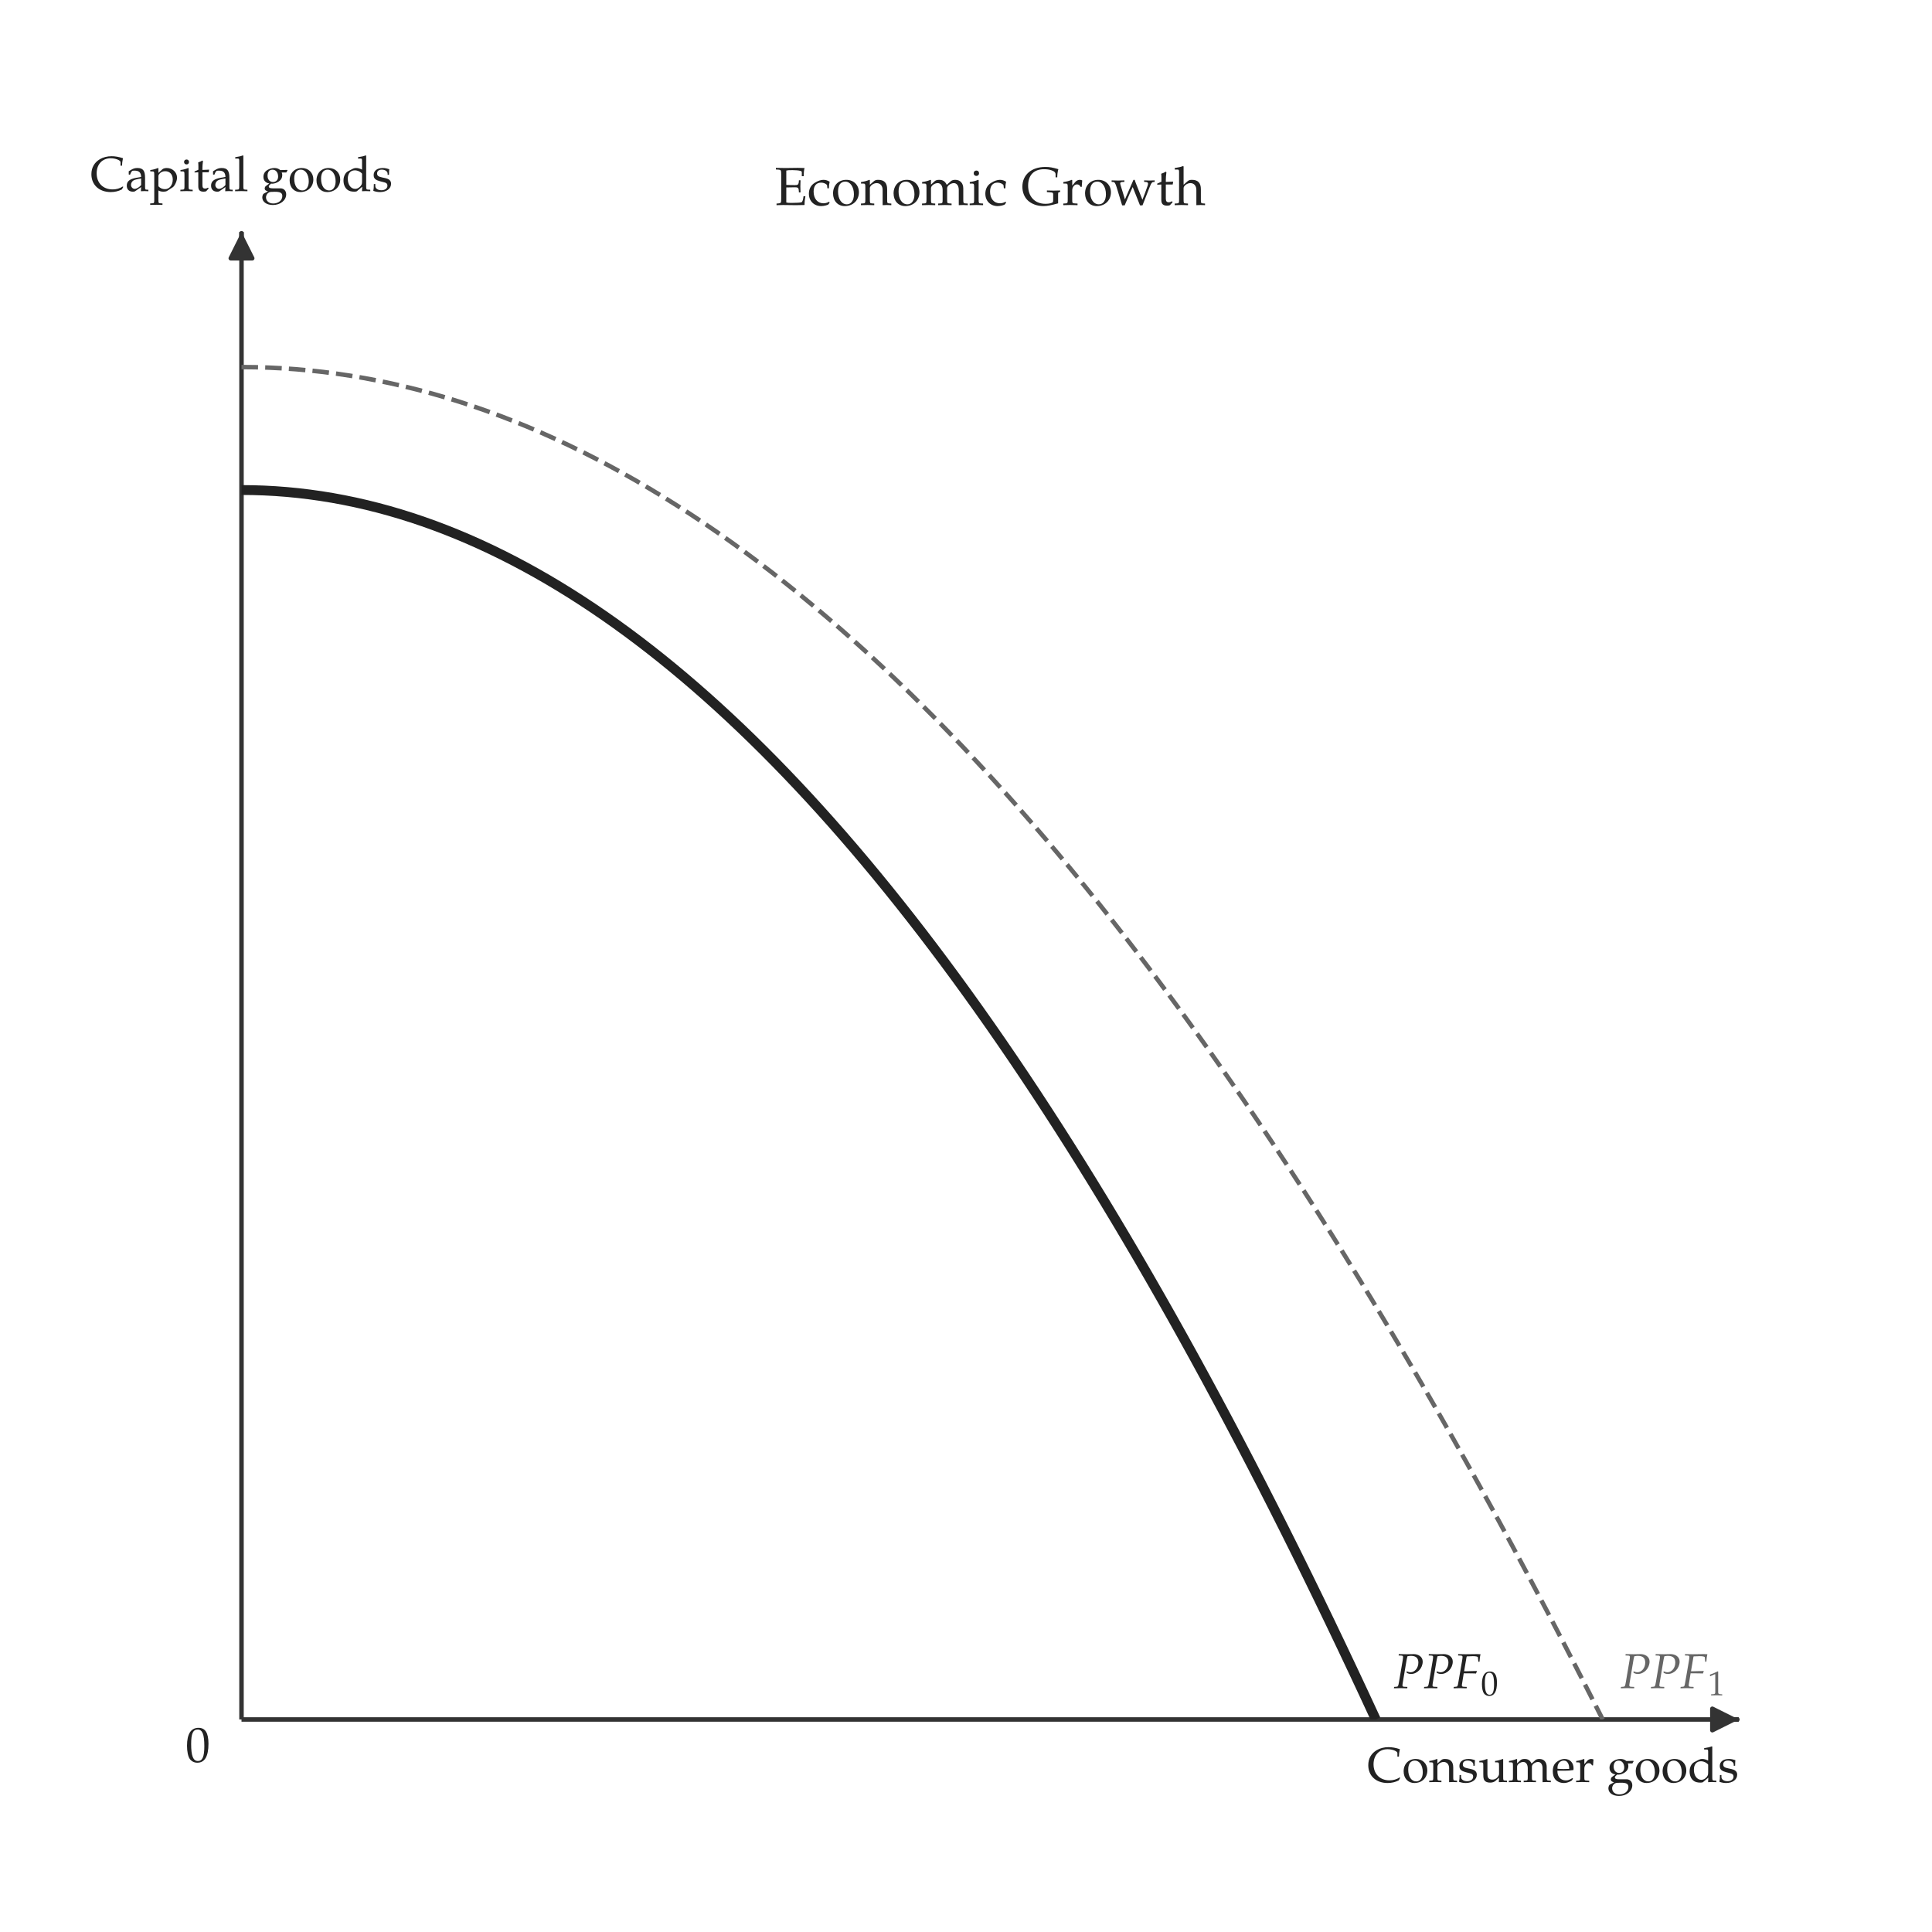
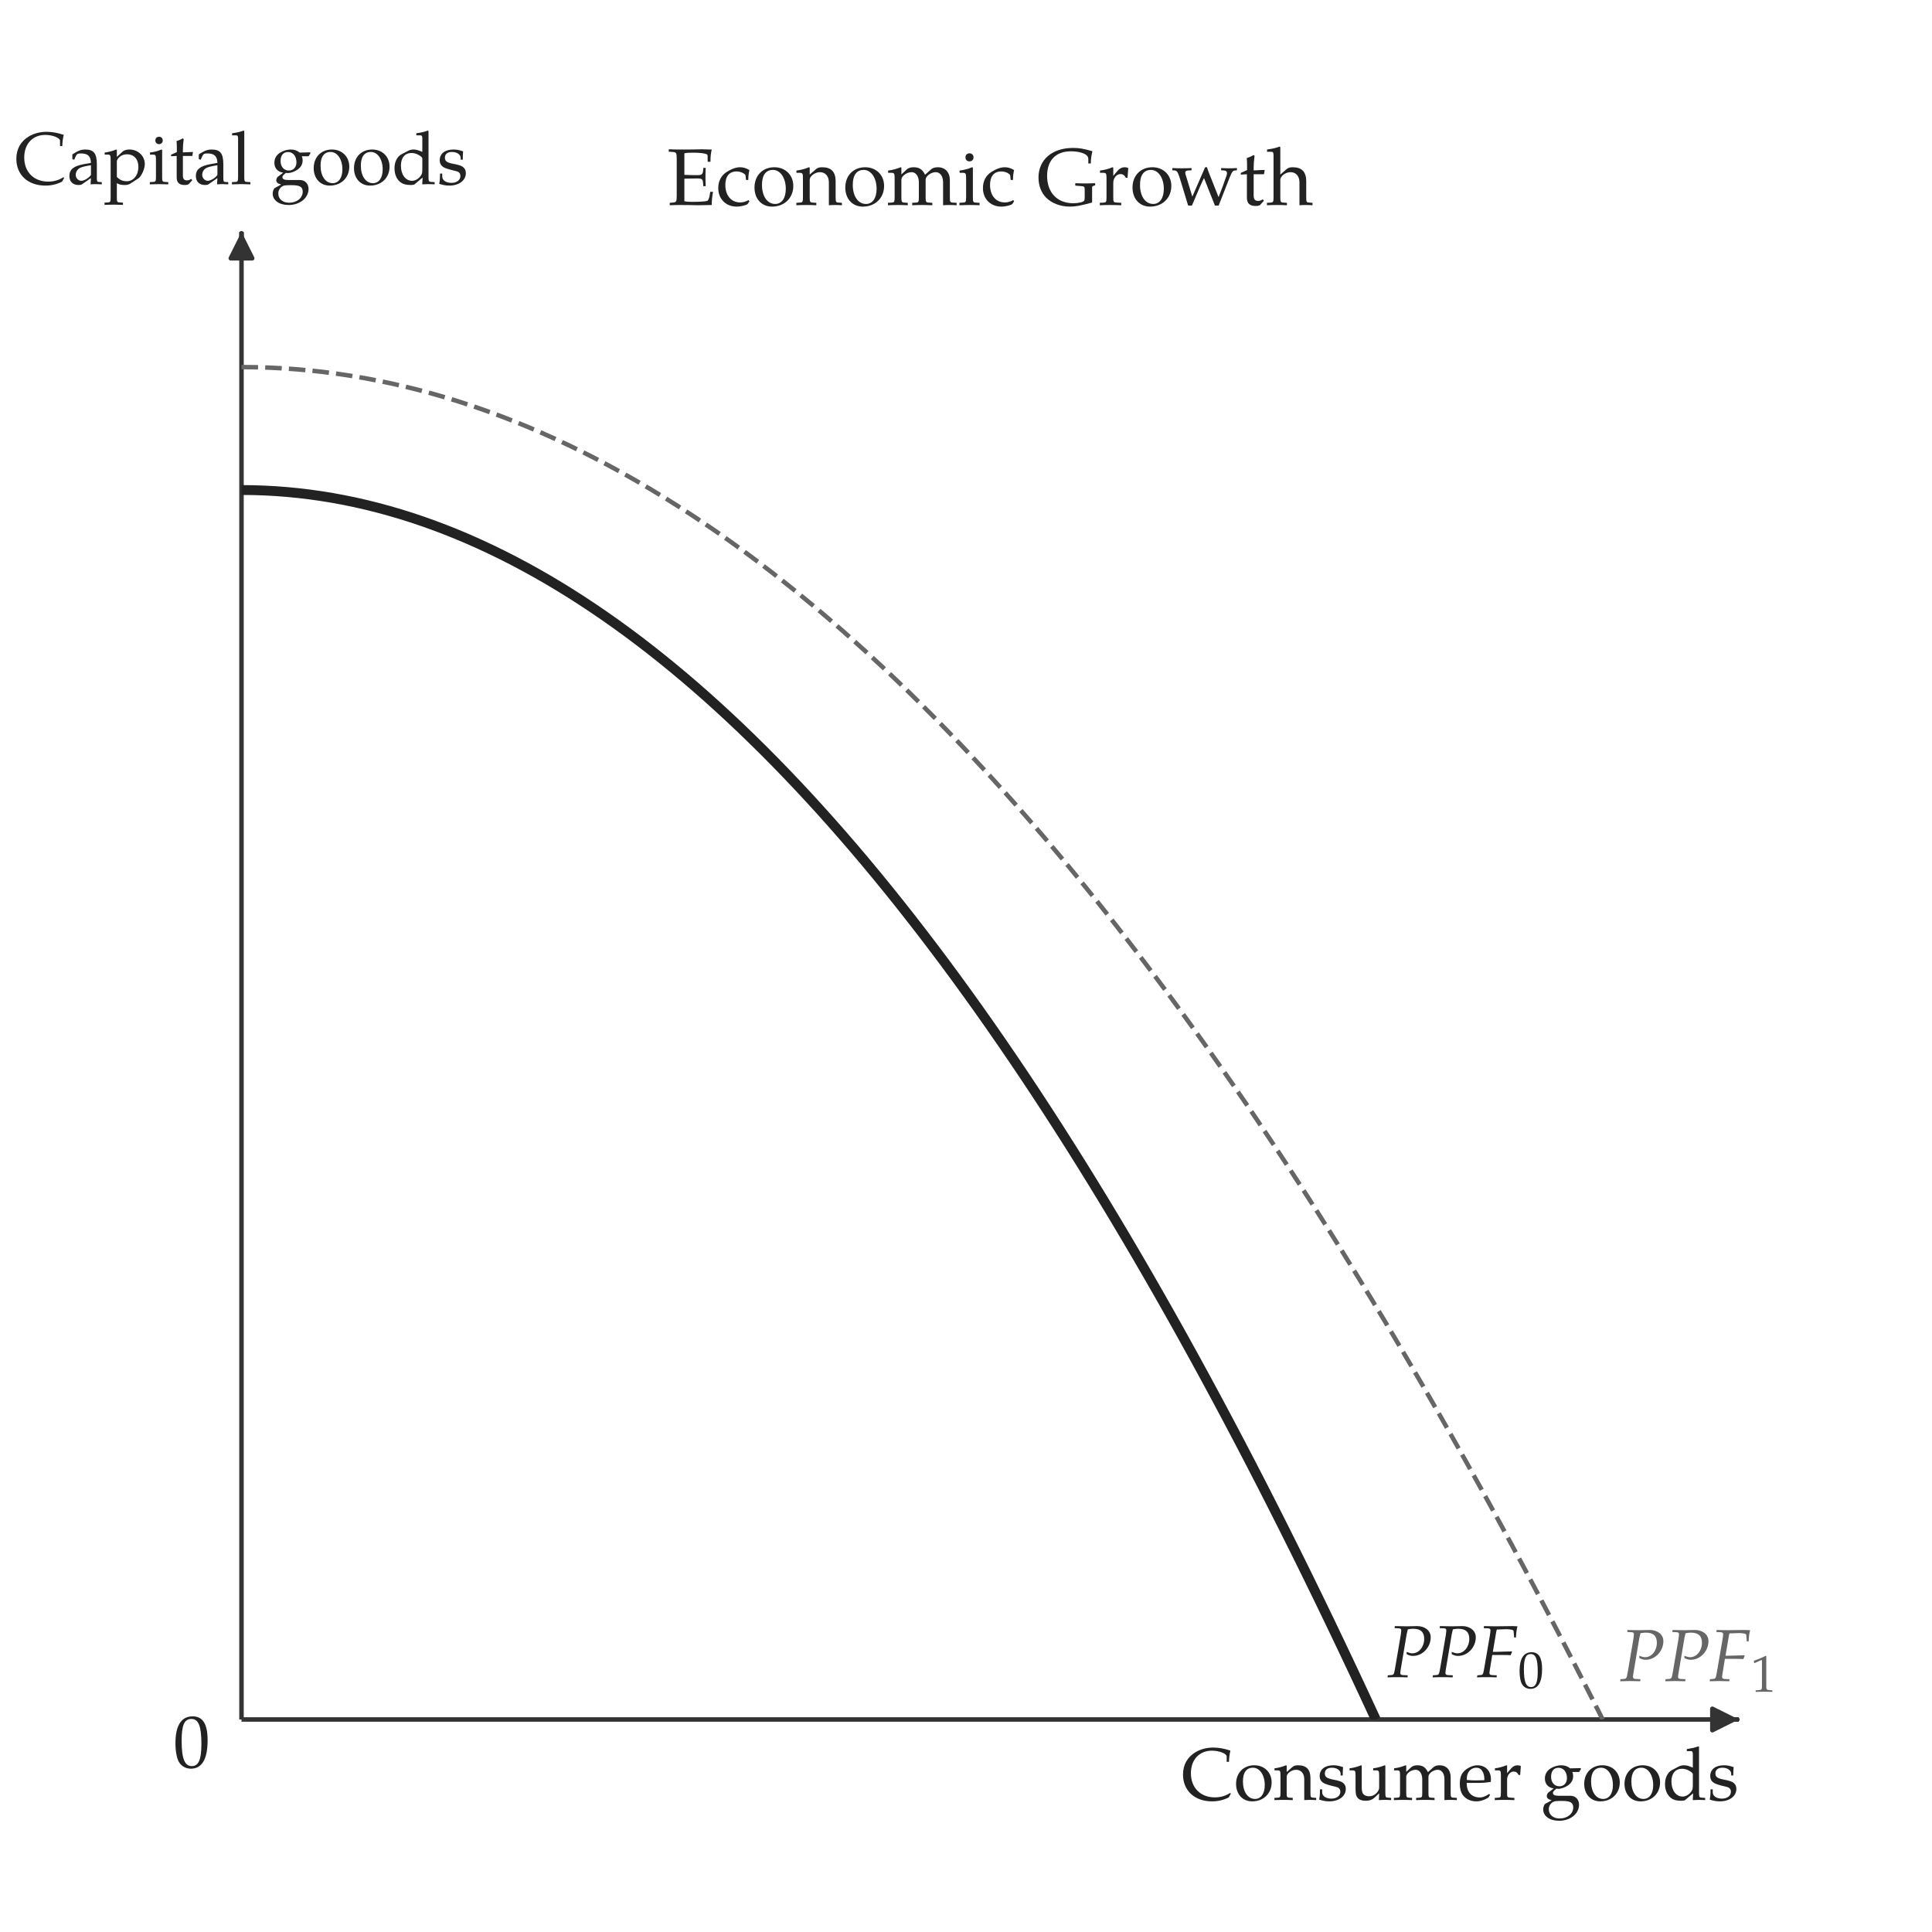
<svg xmlns="http://www.w3.org/2000/svg" xmlns:xlink="http://www.w3.org/1999/xlink" width="432pt" height="432pt" viewBox="0 0 432 432" version="1.1">
  <defs>
    <style type="text/css">*{stroke-linejoin: round; stroke-linecap: butt}</style>
  </defs>
  <g id="figure_1">
    <g id="patch_1">
      <path d="M 0 432  L 432 432  L 432 0  L 0 0  z " style="fill: #ffffff" />
    </g>
    <g id="axes_1">
      <g id="axes.x">
        <path d="M 54 384.48  L 388.8 384.48  " style="fill: none; stroke: #333333; stroke-linejoin: miter" />
      </g>
      <g id="patch_2">
        <path d="M 388.465 384.48  Q 388.633 384.48 387.682 384.48  " style="fill: none; stroke: #333333; stroke-linecap: round" />
        <path d="M 382.882 382.08  L 387.682 384.48  L 382.882 386.88  z " style="fill: #333333; stroke: #333333; stroke-linecap: round" />
      </g>
      <g id="axes.y">
        <path d="M 54 384.48  L 54 51.84  " style="fill: none; stroke: #333333; stroke-linejoin: miter" />
      </g>
      <g id="patch_3">
        <path d="M 54 52.173  Q 54 52.006 54 52.958  " style="fill: none; stroke: #333333; stroke-linecap: round" />
        <path d="M 51.6 57.758  L 54 52.958  L 56.4 57.758  z " style="fill: #333333; stroke: #333333; stroke-linecap: round" />
      </g>
      <g id="axes.y.label">
-         <g style="fill: #222222" transform="translate(20.19305 42.72734) scale(0.11 -0.11)">
+         <g style="fill: #222222" transform="translate(3.28957 41.17102) scale(0.165 -0.165)">
          <defs>
            <path id="TeXGyrePagella-Regular-24" d="M 141 2189  C 141 806 1152 -128 2656 -128  C 3187 -128 3667 -13 4109 218  L 4288 538  L 4230 602  C 3834 346 3392 218 2906 218  C 1658 218 826 1050 826 2310  C 826 3488 1555 4269 2656 4269  C 3283 4269 3930 4013 3930 3763  L 3930 3302  L 4128 3302  C 4134 3622 4160 3853 4250 4275  C 3706 4454 3238 4538 2771 4538  C 2214 4538 1683 4403 1254 4154  C 525 3725 141 3053 141 2189  z " transform="scale(0.015625)" />
            <path id="TeXGyrePagella-Regular-42" d="M 205 710  C 205 211 506 -77 1011 -77  C 1126 -77 1235 -58 1280 -26  L 2074 525  L 2042 -19  C 2208 -6 2374 0 2541 0  C 2701 0 2854 -6 3014 -19  L 3014 173  L 2765 186  C 2611 192 2586 243 2586 557  L 2586 1728  C 2586 2662 2317 3002 1574 3002  C 1299 3002 1043 2931 800 2784  L 461 2579  L 461 2163  L 627 2118  L 710 2317  C 838 2618 909 2662 1203 2662  C 1805 2662 2054 2426 2074 1843  L 1440 1728  C 570 1568 205 1267 205 710  z M 755 800  C 755 1037 883 1261 1075 1382  C 1235 1478 1587 1568 2074 1638  L 2074 794  C 1888 531 1485 288 1235 288  C 979 288 755 525 755 800  z " transform="scale(0.015625)" />
            <path id="TeXGyrePagella-Regular-51" d="M 51 -1606  L 51 -1798  C 320 -1786 582 -1779 851 -1779  C 1120 -1779 1382 -1786 1651 -1798  L 1651 -1606  L 1357 -1587  C 1139 -1574 1120 -1530 1120 -1126  L 1120 83  C 1312 -32 1517 -77 1805 -77  C 1990 -77 2157 -38 2259 26  L 2989 499  C 3245 666 3546 1325 3546 1734  C 3546 2445 2957 3002 2214 3002  C 1978 3002 1747 2938 1645 2842  L 1120 2362  L 1120 2976  L 1062 3002  C 736 2867 403 2778 64 2739  L 64 2560  L 301 2560  C 557 2560 582 2515 582 2093  L 582 -1126  C 582 -1530 563 -1574 346 -1587  L 51 -1606  z M 1120 627  L 1120 1958  C 1120 2048 1152 2118 1235 2227  C 1421 2464 1683 2586 2003 2586  C 2605 2586 2989 2163 2989 1498  C 2989 781 2560 250 1984 250  C 1632 250 1370 365 1120 627  z " transform="scale(0.015625)" />
            <path id="TeXGyrePagella-Regular-4a" d="M 134 -19  C 403 -6 666 0 934 0  C 1203 0 1466 -6 1734 -19  L 1734 173  L 1440 192  C 1222 205 1203 250 1203 653  L 1203 2976  L 1146 3002  C 819 2867 486 2778 147 2739  L 147 2560  L 384 2560  C 640 2560 666 2515 666 2093  L 666 653  C 666 250 646 205 429 192  L 134 173  L 134 -19  z M 614 3789  C 614 3597 742 3469 934 3469  C 1126 3469 1254 3597 1254 3789  C 1254 3974 1126 4109 941 4109  C 742 4109 614 3981 614 3789  z " transform="scale(0.015625)" />
            <path id="TeXGyrePagella-Regular-55" d="M 141 2419  L 627 2445  L 627 602  C 627 128 838 -77 1331 -77  C 1478 -77 1632 -45 1670 0  L 1978 339  L 1894 448  C 1734 358 1638 326 1517 326  C 1267 326 1165 454 1165 768  L 1165 2445  L 1984 2445  L 2042 2790  L 1165 2752  L 1165 2995  C 1165 3264 1184 3494 1235 3904  L 1158 3974  C 1005 3878 813 3795 614 3731  C 634 3539 640 3418 640 3226  L 640 2778  L 141 2554  L 141 2419  z " transform="scale(0.015625)" />
            <path id="TeXGyrePagella-Regular-4d" d="M 134 -19  C 403 -6 666 0 934 0  C 1203 0 1466 -6 1734 -19  L 1734 173  L 1440 192  C 1222 205 1203 250 1203 653  L 1203 4595  L 1146 4646  C 864 4538 653 4486 147 4410  L 147 4230  L 506 4230  C 621 4230 666 4160 666 3968  L 666 653  C 666 250 646 205 429 192  L 134 173  L 134 -19  z " transform="scale(0.015625)" />
            <path id="TeXGyrePagella-Regular-1" transform="scale(0.015625)" />
            <path id="TeXGyrePagella-Regular-48" d="M 205 -826  C 205 -1408 774 -1811 1587 -1811  C 2554 -1811 3315 -1203 3315 -422  C 3315 38 3008 358 2560 358  L 1536 358  C 1203 358 1050 435 1050 608  C 1050 691 1101 762 1267 902  C 1306 934 1318 947 1344 973  C 1408 966 1446 960 1498 960  C 1773 960 2112 1082 2374 1267  C 2662 1478 2803 1734 2803 2074  C 2803 2202 2784 2285 2733 2419  L 3322 2419  L 3482 2682  L 3456 2758  L 2547 2733  C 2310 2925 2080 3002 1766 3002  C 1485 3002 1158 2912 896 2758  C 538 2554 352 2240 352 1850  C 352 1376 646 1050 1120 998  L 614 608  C 550 512 518 429 518 333  C 518 154 634 51 941 -38  L 384 -339  C 294 -390 205 -627 205 -826  z M 691 -813  C 691 -525 858 -269 1114 -154  C 1216 -109 1395 -90 1837 -90  C 2560 -90 2810 -237 2810 -653  C 2810 -1203 2304 -1613 1632 -1613  C 1075 -1613 691 -1286 691 -813  z M 890 2003  C 890 2496 1126 2784 1536 2784  C 1971 2784 2266 2426 2266 1882  C 2266 1466 1997 1178 1606 1178  C 1178 1178 890 1510 890 2003  z " transform="scale(0.015625)" />
            <path id="TeXGyrePagella-Regular-50" d="M 205 1389  C 205 486 774 -128 1600 -128  C 2586 -128 3290 557 3290 1517  C 3290 2381 2662 3002 1786 3002  C 851 3002 205 2342 205 1389  z M 800 1606  C 800 2374 1107 2790 1670 2790  C 2259 2790 2694 2150 2694 1280  C 2694 544 2368 83 1850 83  C 1222 83 800 698 800 1606  z " transform="scale(0.015625)" />
            <path id="TeXGyrePagella-Regular-45" d="M 224 1382  C 224 870 397 448 710 192  C 928 6 1229 -77 1645 -77  C 1773 -77 1920 -51 1952 -26  L 2662 570  L 2630 -19  C 2797 -6 2957 0 3123 0  C 3315 0 3514 -6 3706 -19  L 3706 173  L 3411 192  C 3194 205 3174 250 3174 653  L 3174 4595  L 3117 4646  C 2835 4538 2624 4486 2118 4410  L 2118 4230  L 2477 4230  C 2592 4230 2637 4160 2637 3968  L 2637 2797  C 2278 2950 2099 3002 1875 3002  C 1702 3002 1549 2963 1389 2880  L 826 2586  C 461 2394 224 1926 224 1382  z M 781 1594  C 781 2291 1126 2701 1702 2701  C 1946 2701 2202 2618 2426 2464  C 2560 2374 2637 2291 2637 2240  L 2637 1414  C 2637 998 2624 934 2541 787  C 2362 486 2048 288 1747 288  C 1184 288 781 832 781 1594  z " transform="scale(0.015625)" />
            <path id="TeXGyrePagella-Regular-54" d="M 192 26  C 525 -83 774 -128 1069 -128  C 1907 -128 2502 320 2502 947  C 2502 1146 2451 1293 2323 1421  C 2157 1587 1946 1658 1382 1766  C 858 1869 685 1997 685 2291  C 685 2611 909 2790 1299 2790  C 1728 2790 2054 2566 2054 2266  L 2054 2118  L 2234 2118  C 2240 2490 2246 2643 2266 2842  C 1926 2957 1696 3002 1434 3002  C 691 3002 237 2650 237 2074  C 237 1766 378 1549 672 1414  C 845 1338 1184 1235 1619 1139  C 1907 1075 2029 941 2029 698  C 2029 352 1709 109 1254 109  C 787 109 454 333 454 653  L 454 915  L 262 915  C 262 474 243 282 192 26  z " transform="scale(0.015625)" />
          </defs>
          <use xlink:href="#TeXGyrePagella-Regular-24" />
          <use xlink:href="#TeXGyrePagella-Regular-42" transform="translate(70.90625 0)" />
          <use xlink:href="#TeXGyrePagella-Regular-51" transform="translate(120.9062 0)" />
          <use xlink:href="#TeXGyrePagella-Regular-4a" transform="translate(181 0)" />
          <use xlink:href="#TeXGyrePagella-Regular-55" transform="translate(209.7031 0)" />
          <use xlink:href="#TeXGyrePagella-Regular-42" transform="translate(242.2969 0)" />
          <use xlink:href="#TeXGyrePagella-Regular-4d" transform="translate(292.2969 0)" />
          <use xlink:href="#TeXGyrePagella-Regular-1" transform="translate(321.3906 0)" />
          <use xlink:href="#TeXGyrePagella-Regular-48" transform="translate(346.3906 0)" />
          <use xlink:href="#TeXGyrePagella-Regular-50" transform="translate(401.9844 0)" />
          <use xlink:href="#TeXGyrePagella-Regular-50" transform="translate(456.5781 0)" />
          <use xlink:href="#TeXGyrePagella-Regular-45" transform="translate(511.1719 0)" />
          <use xlink:href="#TeXGyrePagella-Regular-54" transform="translate(572.2656 0)" />
        </g>
      </g>
      <g id="axes.x.label">
-         <g style="fill: #222222" transform="translate(305.707 398.466) scale(0.11 -0.11)">
+         <g style="fill: #222222" transform="translate(264.1605 402.459) scale(0.165 -0.165)">
          <defs>
            <path id="TeXGyrePagella-Regular-4f" d="M 38 -19  C 301 -6 570 0 832 0  C 1094 0 1363 -6 1626 -19  L 1626 173  L 1338 192  C 1120 205 1101 250 1101 653  L 1101 2010  C 1101 2298 1523 2611 1914 2611  C 2342 2611 2624 2291 2624 1798  L 2624 -19  C 2790 -6 2963 0 3130 0  C 3309 0 3482 -6 3661 -19  L 3661 173  L 3398 192  C 3181 205 3162 243 3162 653  L 3162 1888  C 3162 2637 2810 3002 2093 3002  C 1856 3002 1722 2957 1587 2842  L 1101 2419  L 1101 2976  L 1043 3002  C 717 2867 384 2778 45 2739  L 45 2560  L 282 2560  C 538 2560 563 2515 563 2093  L 563 653  C 563 250 544 205 326 192  L 38 173  L 38 -19  z " transform="scale(0.015625)" />
            <path id="TeXGyrePagella-Regular-56" d="M 115 2560  L 352 2560  C 608 2560 634 2515 634 2093  L 634 1018  C 634 570 672 371 787 211  C 928 19 1171 -77 1536 -77  C 1824 -77 2080 13 2253 173  L 2682 570  C 2682 384 2675 282 2656 -19  C 2835 -6 3008 0 3187 0  C 3366 0 3539 -6 3718 -19  L 3718 173  L 3456 192  C 3238 205 3219 243 3219 653  L 3219 2976  L 3162 3002  C 2835 2867 2502 2778 2163 2739  L 2163 2560  L 2400 2560  C 2656 2560 2682 2515 2682 2093  L 2682 1050  C 2682 909 2592 730 2445 582  C 2266 403 2061 314 1811 314  C 1587 314 1408 384 1306 506  C 1216 608 1171 806 1171 1088  L 1171 2976  L 1114 3002  C 787 2867 454 2778 115 2739  L 115 2560  z " transform="scale(0.015625)" />
            <path id="TeXGyrePagella-Regular-4e" d="M 102 -19  C 371 -6 646 0 915 0  C 1171 0 1421 -6 1677 -19  L 1677 173  L 1408 192  C 1190 205 1171 250 1171 653  L 1171 2010  C 1171 2298 1594 2611 1978 2611  C 2323 2611 2560 2285 2560 1798  L 2560 653  C 2560 250 2541 205 2323 192  L 2029 173  L 2029 -19  C 2298 -6 2560 0 2829 0  C 3098 0 3360 -6 3629 -19  L 3629 173  L 3334 192  C 3117 205 3098 250 3098 653  L 3098 2010  C 3098 2298 3520 2611 3904 2611  C 4250 2611 4486 2285 4486 1798  L 4486 -19  C 4653 -6 4826 0 4992 0  C 5184 0 5370 -6 5562 -19  L 5562 173  L 5261 192  C 5043 205 5024 250 5024 653  L 5024 1971  C 5024 2605 4653 3002 4064 3002  C 3840 3002 3654 2944 3539 2842  L 3053 2406  C 2848 2829 2586 3002 2144 3002  C 1907 3002 1728 2944 1613 2842  L 1171 2432  L 1171 2976  L 1114 3002  C 787 2867 454 2778 115 2739  L 115 2560  L 352 2560  C 608 2560 634 2515 634 2093  L 634 653  C 634 250 614 205 397 192  L 102 173  L 102 -19  z " transform="scale(0.015625)" />
            <path id="TeXGyrePagella-Regular-46" d="M 166 1402  C 166 998 256 653 435 410  C 685 70 1120 -128 1600 -128  C 1837 -128 2074 -77 2336 38  C 2509 109 2643 192 2669 230  L 2797 448  L 2714 512  C 2304 269 2157 211 1882 211  C 1466 211 1120 397 941 710  C 819 922 774 1101 762 1472  L 1696 1472  C 2138 1472 2413 1491 2854 1562  C 2861 1651 2867 1709 2867 1786  C 2867 2522 2394 3002 1677 3002  C 1440 3002 1165 2918 902 2765  C 378 2464 166 2067 166 1402  z M 774 1728  C 774 2029 800 2170 883 2336  C 1018 2618 1293 2790 1600 2790  C 1811 2790 1978 2707 2093 2534  C 2234 2323 2298 2138 2298 1709  L 1581 1690  C 1286 1690 1120 1696 774 1728  z " transform="scale(0.015625)" />
            <path id="TeXGyrePagella-Regular-53" d="M 134 -19  C 397 -6 659 0 922 0  C 1229 0 1530 -6 1837 -19  L 1837 173  L 1504 192  C 1216 211 1203 230 1203 653  L 1203 1754  C 1203 2138 1459 2458 1773 2458  C 1965 2458 2099 2368 2202 2163  L 2336 2163  L 2394 2931  C 2323 2976 2208 3002 2093 3002  C 1901 3002 1696 2899 1562 2739  L 1203 2317  L 1203 2976  L 1146 3002  C 819 2867 486 2778 147 2739  L 147 2560  L 384 2560  C 640 2560 666 2515 666 2093  L 666 653  C 666 250 646 205 429 192  L 134 173  L 134 -19  z " transform="scale(0.015625)" />
          </defs>
          <use xlink:href="#TeXGyrePagella-Regular-24" />
          <use xlink:href="#TeXGyrePagella-Regular-50" transform="translate(70.90625 0)" />
          <use xlink:href="#TeXGyrePagella-Regular-4f" transform="translate(125.5 0)" />
          <use xlink:href="#TeXGyrePagella-Regular-54" transform="translate(183.7031 0)" />
          <use xlink:href="#TeXGyrePagella-Regular-56" transform="translate(226.1094 0)" />
          <use xlink:href="#TeXGyrePagella-Regular-4e" transform="translate(286.4062 0)" />
          <use xlink:href="#TeXGyrePagella-Regular-46" transform="translate(374.7031 0)" />
          <use xlink:href="#TeXGyrePagella-Regular-53" transform="translate(422.6094 0)" />
          <use xlink:href="#TeXGyrePagella-Regular-1" transform="translate(462.1094 0)" />
          <use xlink:href="#TeXGyrePagella-Regular-48" transform="translate(487.1094 0)" />
          <use xlink:href="#TeXGyrePagella-Regular-50" transform="translate(542.7031 0)" />
          <use xlink:href="#TeXGyrePagella-Regular-50" transform="translate(597.2969 0)" />
          <use xlink:href="#TeXGyrePagella-Regular-45" transform="translate(651.8906 0)" />
          <use xlink:href="#TeXGyrePagella-Regular-54" transform="translate(712.9844 0)" />
        </g>
      </g>
      <g id="axes.origin.label">
-         <g style="fill: #222222" transform="translate(41.5 393.9275) scale(0.11 -0.11)">
+         <g style="fill: #222222" transform="translate(38.75 395.1513) scale(0.165 -0.165)">
          <defs>
            <path id="TeXGyrePagella-Regular-11" d="M 186 2074  C 186 1325 320 678 544 365  C 768 51 1126 -128 1523 -128  C 2490 -128 2976 704 2976 2342  C 2976 3744 2560 4410 1683 4410  C 691 4410 186 3622 186 2074  z M 723 2304  C 723 3654 960 4186 1568 4186  C 2189 4186 2438 3558 2438 2022  C 2438 659 2195 96 1606 96  C 986 96 723 742 723 2304  z " transform="scale(0.015625)" />
          </defs>
          <use xlink:href="#TeXGyrePagella-Regular-11" />
        </g>
      </g>
      <g id="ppf.growth.baseline">
-         <path d="M 54 109.571  L 56.536 109.598  L 59.073 109.681  L 61.609 109.818  L 64.145 110.011  L 66.682 110.258  L 69.218 110.561  L 71.755 110.918  L 74.291 111.33  L 76.827 111.798  L 79.364 112.32  L 81.9 112.897  L 84.436 113.53  L 86.973 114.217  L 89.509 114.959  L 92.045 115.756  L 94.582 116.609  L 97.118 117.516  L 99.655 118.478  L 102.191 119.495  L 104.727 120.567  L 107.264 121.694  L 109.8 122.877  L 112.336 124.114  L 114.873 125.406  L 117.409 126.753  L 119.945 128.155  L 122.482 129.612  L 125.018 131.124  L 127.555 132.691  L 130.091 134.313  L 132.627 135.99  L 135.164 137.722  L 137.7 139.509  L 140.236 141.35  L 142.773 143.247  L 145.309 145.199  L 147.845 147.206  L 150.382 149.268  L 152.918 151.385  L 155.455 153.556  L 157.991 155.783  L 160.527 158.065  L 163.064 160.402  L 165.6 162.793  L 168.136 165.24  L 170.673 167.742  L 173.209 170.298  L 175.745 172.91  L 178.282 175.577  L 180.818 178.298  L 183.355 181.075  L 185.891 183.906  L 188.427 186.793  L 190.964 189.734  L 193.5 192.731  L 196.036 195.782  L 198.573 198.889  L 201.109 202.05  L 203.645 205.267  L 206.182 208.538  L 208.718 211.865  L 211.255 215.246  L 213.791 218.682  L 216.327 222.174  L 218.864 225.72  L 221.4 229.321  L 223.936 232.978  L 226.473 236.689  L 229.009 240.455  L 231.545 244.276  L 234.082 248.153  L 236.618 252.084  L 239.155 256.07  L 241.691 260.111  L 244.227 264.207  L 246.764 268.358  L 249.3 272.565  L 251.836 276.826  L 254.373 281.142  L 256.909 285.513  L 259.445 289.939  L 261.982 294.42  L 264.518 298.956  L 267.055 303.547  L 269.591 308.193  L 272.127 312.894  L 274.664 317.65  L 277.2 322.461  L 279.736 327.326  L 282.273 332.247  L 284.809 337.223  L 287.345 342.254  L 289.882 347.34  L 292.418 352.481  L 294.955 357.676  L 297.491 362.927  L 300.027 368.233  L 302.564 373.594  L 305.1 379.009  L 307.636 384.48  " clip-path="url(#p4d75ea8b67)" style="fill: none; stroke: #222222; stroke-width: 2.2; stroke-linejoin: miter" />
+         <path d="M 54 109.571  L 56.536 109.598  L 59.073 109.681  L 61.609 109.818  L 64.145 110.011  L 66.682 110.258  L 69.218 110.561  L 71.755 110.918  L 74.291 111.33  L 76.827 111.798  L 79.364 112.32  L 81.9 112.897  L 84.436 113.53  L 86.973 114.217  L 89.509 114.959  L 92.045 115.756  L 94.582 116.609  L 97.118 117.516  L 99.655 118.478  L 102.191 119.495  L 104.727 120.567  L 107.264 121.694  L 109.8 122.877  L 112.336 124.114  L 114.873 125.406  L 117.409 126.753  L 119.945 128.155  L 122.482 129.612  L 125.018 131.124  L 127.555 132.691  L 130.091 134.313  L 132.627 135.99  L 135.164 137.722  L 137.7 139.509  L 140.236 141.35  L 142.773 143.247  L 145.309 145.199  L 147.845 147.206  L 150.382 149.268  L 152.918 151.385  L 155.455 153.556  L 157.991 155.783  L 160.527 158.065  L 163.064 160.402  L 165.6 162.793  L 168.136 165.24  L 170.673 167.742  L 173.209 170.298  L 175.745 172.91  L 178.282 175.577  L 180.818 178.298  L 183.355 181.075  L 185.891 183.906  L 188.427 186.793  L 190.964 189.734  L 193.5 192.731  L 196.036 195.782  L 198.573 198.889  L 201.109 202.05  L 203.645 205.267  L 206.182 208.538  L 208.718 211.865  L 211.255 215.246  L 213.791 218.682  L 216.327 222.174  L 218.864 225.72  L 221.4 229.321  L 223.936 232.978  L 226.473 236.689  L 229.009 240.455  L 231.545 244.276  L 234.082 248.153  L 236.618 252.084  L 239.155 256.07  L 241.691 260.111  L 244.227 264.207  L 246.764 268.358  L 249.3 272.565  L 251.836 276.826  L 254.373 281.142  L 256.909 285.513  L 259.445 289.939  L 261.982 294.42  L 264.518 298.956  L 267.055 303.547  L 269.591 308.193  L 272.127 312.894  L 274.664 317.65  L 277.2 322.461  L 279.736 327.326  L 282.273 332.247  L 284.809 337.223  L 287.345 342.254  L 289.882 347.34  L 292.418 352.481  L 294.955 357.676  L 297.491 362.927  L 300.027 368.233  L 302.564 373.594  L 305.1 379.009  L 307.636 384.48  " clip-path="url(#p5eb0114ed7)" style="fill: none; stroke: #222222; stroke-width: 2.2; stroke-linejoin: miter" />
      </g>
      <g id="ppf.growth.shifted">
-         <path d="M 54 82.08  L 57.044 82.11  L 60.087 82.201  L 63.131 82.352  L 66.175 82.564  L 69.218 82.836  L 72.262 83.169  L 75.305 83.562  L 78.349 84.015  L 81.393 84.529  L 84.436 85.104  L 87.48 85.739  L 90.524 86.435  L 93.567 87.191  L 96.611 88.007  L 99.655 88.884  L 102.698 89.821  L 105.742 90.819  L 108.785 91.878  L 111.829 92.997  L 114.873 94.176  L 117.916 95.416  L 120.96 96.716  L 124.004 98.077  L 127.047 99.498  L 130.091 100.98  L 133.135 102.522  L 136.178 104.125  L 139.222 105.788  L 142.265 107.512  L 145.309 109.296  L 148.353 111.141  L 151.396 113.046  L 154.44 115.011  L 157.484 117.037  L 160.527 119.124  L 163.571 121.271  L 166.615 123.479  L 169.658 125.747  L 172.702 128.075  L 175.745 130.464  L 178.789 132.913  L 181.833 135.423  L 184.876 137.994  L 187.92 140.625  L 190.964 143.316  L 194.007 146.068  L 197.051 148.88  L 200.095 151.753  L 203.138 154.686  L 206.182 157.68  L 209.225 160.734  L 212.269 163.849  L 215.313 167.024  L 218.356 170.26  L 221.4 173.556  L 224.444 176.913  L 227.487 180.33  L 230.531 183.807  L 233.575 187.345  L 236.618 190.944  L 239.662 194.603  L 242.705 198.323  L 245.749 202.103  L 248.793 205.943  L 251.836 209.844  L 254.88 213.805  L 257.924 217.827  L 260.967 221.91  L 264.011 226.053  L 267.055 230.256  L 270.098 234.52  L 273.142 238.844  L 276.185 243.229  L 279.229 247.674  L 282.273 252.18  L 285.316 256.746  L 288.36 261.373  L 291.404 266.06  L 294.447 270.808  L 297.491 275.616  L 300.535 280.485  L 303.578 285.414  L 306.622 290.403  L 309.665 295.453  L 312.709 300.564  L 315.753 305.735  L 318.796 310.967  L 321.84 316.259  L 324.884 321.611  L 327.927 327.024  L 330.971 332.497  L 334.015 338.031  L 337.058 343.626  L 340.102 349.281  L 343.145 354.996  L 346.189 360.772  L 349.233 366.608  L 352.276 372.505  L 355.32 378.462  L 358.364 384.48  " clip-path="url(#p4d75ea8b67)" style="fill: none; stroke-dasharray: 3.7,1.6; stroke-dashoffset: 0; stroke: #666666; stroke-linejoin: miter" />
+         <path d="M 54 82.08  L 57.044 82.11  L 60.087 82.201  L 63.131 82.352  L 66.175 82.564  L 69.218 82.836  L 72.262 83.169  L 75.305 83.562  L 78.349 84.015  L 81.393 84.529  L 84.436 85.104  L 87.48 85.739  L 90.524 86.435  L 93.567 87.191  L 96.611 88.007  L 99.655 88.884  L 102.698 89.821  L 105.742 90.819  L 108.785 91.878  L 111.829 92.997  L 114.873 94.176  L 117.916 95.416  L 120.96 96.716  L 124.004 98.077  L 127.047 99.498  L 130.091 100.98  L 133.135 102.522  L 136.178 104.125  L 139.222 105.788  L 142.265 107.512  L 145.309 109.296  L 148.353 111.141  L 151.396 113.046  L 154.44 115.011  L 157.484 117.037  L 160.527 119.124  L 163.571 121.271  L 166.615 123.479  L 169.658 125.747  L 172.702 128.075  L 175.745 130.464  L 178.789 132.913  L 181.833 135.423  L 184.876 137.994  L 187.92 140.625  L 190.964 143.316  L 194.007 146.068  L 197.051 148.88  L 200.095 151.753  L 203.138 154.686  L 206.182 157.68  L 209.225 160.734  L 212.269 163.849  L 215.313 167.024  L 218.356 170.26  L 221.4 173.556  L 224.444 176.913  L 227.487 180.33  L 230.531 183.807  L 233.575 187.345  L 236.618 190.944  L 239.662 194.603  L 242.705 198.323  L 245.749 202.103  L 248.793 205.943  L 251.836 209.844  L 254.88 213.805  L 257.924 217.827  L 260.967 221.91  L 264.011 226.053  L 267.055 230.256  L 270.098 234.52  L 273.142 238.844  L 276.185 243.229  L 279.229 247.674  L 282.273 252.18  L 285.316 256.746  L 288.36 261.373  L 291.404 266.06  L 294.447 270.808  L 297.491 275.616  L 300.535 280.485  L 303.578 285.414  L 306.622 290.403  L 309.665 295.453  L 312.709 300.564  L 315.753 305.735  L 318.796 310.967  L 321.84 316.259  L 324.884 321.611  L 327.927 327.024  L 330.971 332.497  L 334.015 338.031  L 337.058 343.626  L 340.102 349.281  L 343.145 354.996  L 346.189 360.772  L 349.233 366.608  L 352.276 372.505  L 355.32 378.462  L 358.364 384.48  " clip-path="url(#p5eb0114ed7)" style="fill: none; stroke-dasharray: 3.7,1.6; stroke-dashoffset: 0; stroke: #666666; stroke-linejoin: miter" />
      </g>
      <g id="text_1">
-         <g style="fill: #222222" transform="translate(173.2266 45.84) scale(0.12 -0.12)">
+         <g style="fill: #222222" transform="translate(149.1398 45.84) scale(0.18 -0.18)">
          <defs>
            <path id="TeXGyrePagella-Regular-26" d="M 141 4237  L 448 4218  C 742 4198 774 4147 774 3642  L 774 768  C 774 262 749 218 448 192  L 218 173  L 218 -19  C 480 -6 742 0 1005 0  C 1498 0 1997 -6 2490 -19  L 3558 0  C 3558 371 3597 717 3661 1050  L 3437 1050  L 3405 832  C 3366 557 3283 358 3194 326  C 3059 282 2592 250 2016 250  C 1683 250 1568 262 1382 301  L 1382 2093  L 2406 2112  C 2688 2112 2810 2086 2854 1875  C 2880 1734 2886 1498 2886 1498  L 3078 1498  C 3066 1734 3059 1971 3059 2208  C 3059 2458 3066 2701 3078 2950  L 2886 2950  C 2886 2950 2886 2739 2854 2618  C 2803 2400 2682 2374 2406 2374  C 2086 2374 1664 2381 1382 2400  L 1382 4109  C 1581 4154 1690 4160 2131 4160  C 2496 4160 2854 4128 3059 4070  C 3213 4026 3232 4000 3232 3853  L 3232 3437  L 3456 3437  C 3456 3821 3488 4128 3558 4410  L 2765 4429  C 2272 4416 1773 4410 1280 4410  C 902 4410 518 4416 141 4429  L 141 4237  z " transform="scale(0.015625)" />
            <path id="TeXGyrePagella-Regular-44" d="M 166 1344  C 166 480 774 -128 1632 -128  C 1965 -128 2445 -6 2509 90  L 2643 294  L 2579 390  C 2342 262 2138 205 1907 205  C 1197 205 730 755 730 1600  C 730 2285 1050 2669 1626 2669  C 1907 2669 2214 2541 2330 2381  L 2374 1990  L 2554 1990  C 2554 2285 2586 2547 2643 2778  C 2387 2931 2163 3002 1901 3002  C 1594 3002 1235 2880 851 2637  C 403 2355 166 1907 166 1344  z " transform="scale(0.015625)" />
            <path id="TeXGyrePagella-Regular-28" d="M 141 2182  C 141 1536 365 966 762 570  C 1210 134 1894 -128 2637 -128  C 3091 -128 3533 -45 4403 198  L 4403 1274  C 4403 1472 4410 1485 4474 1510  L 4659 1574  L 4634 1734  C 4371 1722 4109 1715 3846 1715  C 3584 1715 3328 1722 3066 1734  L 3066 1542  L 3597 1498  C 3757 1485 3814 1427 3814 1274  L 3814 627  C 3814 474 3802 397 3776 352  C 3706 230 3322 141 2899 141  C 1632 141 826 986 826 2317  C 826 3552 1517 4269 2714 4269  C 3046 4269 3328 4230 3571 4154  C 3942 4032 4102 3885 4102 3642  L 4102 3302  L 4301 3302  C 4301 3629 4339 3930 4429 4275  C 3718 4480 3392 4538 2880 4538  C 1229 4538 141 3603 141 2182  z " transform="scale(0.015625)" />
            <path id="TeXGyrePagella-Regular-58" d="M 38 2758  L 218 2746  C 397 2733 480 2624 640 2106  L 1293 -45  L 1594 -45  L 2221 1427  C 2336 1696 2554 2144 2554 2144  L 3424 -45  L 3718 -45  L 4595 2189  C 4774 2643 4864 2733 5005 2746  L 5171 2758  L 5171 2938  C 4960 2925 4755 2918 4544 2918  C 4333 2918 4128 2925 3917 2938  L 3917 2758  L 4134 2746  C 4390 2733 4429 2573 4339 2317  L 4019 1421  L 3712 627  L 2976 2483  C 2886 2701 2842 2829 2790 3002  L 2643 3002  L 1626 666  L 1088 2432  C 1030 2624 1062 2733 1306 2746  L 1562 2758  L 1562 2938  C 1306 2925 1056 2918 800 2918  C 544 2918 294 2925 38 2938  L 38 2758  z " transform="scale(0.015625)" />
            <path id="TeXGyrePagella-Regular-49" d="M 38 -19  C 301 -6 570 0 832 0  C 1094 0 1363 -6 1626 -19  L 1626 173  L 1338 192  C 1120 205 1101 250 1101 653  L 1101 2010  C 1101 2298 1523 2611 1914 2611  C 2342 2611 2624 2291 2624 1798  L 2624 -19  C 2790 -6 2963 0 3130 0  C 3309 0 3482 -6 3661 -19  L 3661 173  L 3398 192  C 3181 205 3162 243 3162 653  L 3162 1888  C 3162 2637 2810 3002 2093 3002  C 1856 3002 1722 2957 1587 2842  L 1101 2419  L 1101 4595  L 1043 4646  C 762 4538 550 4486 45 4410  L 45 4230  L 403 4230  C 518 4230 563 4160 563 3968  L 563 653  C 563 250 544 205 326 192  L 38 173  L 38 -19  z " transform="scale(0.015625)" />
          </defs>
          <use xlink:href="#TeXGyrePagella-Regular-26" />
          <use xlink:href="#TeXGyrePagella-Regular-44" transform="translate(61.09375 0)" />
          <use xlink:href="#TeXGyrePagella-Regular-50" transform="translate(105.5 0)" />
          <use xlink:href="#TeXGyrePagella-Regular-4f" transform="translate(160.0938 0)" />
          <use xlink:href="#TeXGyrePagella-Regular-50" transform="translate(218.2969 0)" />
          <use xlink:href="#TeXGyrePagella-Regular-4e" transform="translate(272.8906 0)" />
          <use xlink:href="#TeXGyrePagella-Regular-4a" transform="translate(361.1875 0)" />
          <use xlink:href="#TeXGyrePagella-Regular-44" transform="translate(389.8906 0)" />
          <use xlink:href="#TeXGyrePagella-Regular-1" transform="translate(434.2969 0)" />
          <use xlink:href="#TeXGyrePagella-Regular-28" transform="translate(459.2969 0)" />
          <use xlink:href="#TeXGyrePagella-Regular-53" transform="translate(535.5938 0)" />
          <use xlink:href="#TeXGyrePagella-Regular-50" transform="translate(575.0938 0)" />
          <use xlink:href="#TeXGyrePagella-Regular-58" transform="translate(627.1875 0)" />
          <use xlink:href="#TeXGyrePagella-Regular-55" transform="translate(710.5938 0)" />
          <use xlink:href="#TeXGyrePagella-Regular-49" transform="translate(744.6875 0)" />
        </g>
      </g>
      <g id="ppf.growth.baseline.label">
-         <g style="fill: #222222" transform="translate(311.5848 377.5606) scale(0.11 -0.11)">
+         <g style="fill: #222222" transform="translate(310.1071 375.148) scale(0.165 -0.165)">
          <defs>
            <path id="TeXGyrePagella-Italic-31" d="M 58 -19  C 339 -6 621 0 902 0  C 1203 0 1498 -6 1792 -19  L 1811 160  L 1395 179  C 1229 186 1165 237 1165 371  C 1165 429 1171 474 1190 595  L 1715 3712  C 1715 3712 1741 3846 1773 3968  C 1779 4000 1798 4064 1818 4147  C 2048 4186 2150 4198 2272 4198  C 2925 4198 3238 3917 3238 3322  C 3238 2630 2778 2067 2214 2067  C 2074 2067 1946 2099 1709 2189  L 1722 1990  C 1958 1875 2086 1843 2272 1843  C 3098 1843 3802 2592 3802 3462  C 3802 4109 3194 4429 2637 4429  C 2342 4429 2048 4410 1754 4410  C 1395 4410 1043 4416 691 4429  L 672 4250  L 1024 4237  C 1178 4230 1248 4179 1248 4064  C 1248 3974 1222 3776 1190 3578  L 717 800  C 614 218 602 198 346 179  L 83 160  L 58 -19  z " transform="scale(0.015625)" />
            <path id="TeXGyrePagella-Italic-27" d="M 0 -19  C 269 -6 544 0 813 0  C 1107 0 1402 -6 1696 -19  L 1715 160  L 1306 179  C 1133 186 1075 237 1075 365  C 1075 403 1082 474 1088 499  L 1318 1926  L 2067 1926  C 2874 1926 2714 1907 2912 1901  L 3034 2189  L 3008 2234  L 1606 2195  L 1370 2195  L 1664 3930  C 1683 4032 1690 4064 1722 4134  C 1850 4134 1702 4128 2509 4160  C 2906 4160 3162 4102 3168 4006  L 3219 3437  L 3373 3437  C 3392 3840 3437 4166 3507 4410  C 3366 4422 3187 4429 3078 4429  C 2579 4429 2074 4410 1574 4410  C 1248 4410 922 4416 602 4429  L 582 4250  L 941 4237  C 1094 4230 1165 4173 1165 4064  C 1165 3974 1139 3770 1107 3578  L 627 800  C 525 211 518 198 256 179  L 26 160  L 0 -19  z " transform="scale(0.015625)" />
          </defs>
          <use xlink:href="#TeXGyrePagella-Italic-31" transform="translate(0 0.796875)" />
          <use xlink:href="#TeXGyrePagella-Italic-31" transform="translate(61.09994 0.796875)" />
          <use xlink:href="#TeXGyrePagella-Italic-27" transform="translate(122.1999 0.796875)" />
          <use xlink:href="#TeXGyrePagella-Regular-11" transform="translate(177.7998 -13.66406) scale(0.7)" />
        </g>
      </g>
      <g id="ppf.growth.shifted.label">
-         <g style="fill: #666666" transform="translate(362.3121 377.5606) scale(0.11 -0.11)">
+         <g style="fill: #666666" transform="translate(362.1321 376.0151) scale(0.165 -0.165)">
          <defs>
            <path id="TeXGyrePagella-Regular-12" d="M 384 3827  L 429 3552  L 493 3552  L 1318 3923  L 1338 3930  C 1376 3930 1389 3872 1389 3718  L 1389 614  C 1389 282 1318 211 973 192  L 614 173  L 614 -19  C 966 -6 1318 0 1670 0  C 2003 0 2342 -6 2675 -19  L 2675 173  L 2342 192  C 1990 211 1926 282 1926 614  L 1926 4410  L 1837 4442  C 1421 4224 966 4032 384 3827  z " transform="scale(0.015625)" />
          </defs>
          <use xlink:href="#TeXGyrePagella-Italic-31" transform="translate(0 0.796875)" />
          <use xlink:href="#TeXGyrePagella-Italic-31" transform="translate(61.09994 0.796875)" />
          <use xlink:href="#TeXGyrePagella-Italic-27" transform="translate(122.1999 0.796875)" />
          <use xlink:href="#TeXGyrePagella-Regular-12" transform="translate(177.7998 -13.66406) scale(0.7)" />
        </g>
      </g>
    </g>
  </g>
  <defs>
-     <clipPath id="p4d75ea8b67">
+     <clipPath id="p5eb0114ed7">
      <rect x="54" y="51.84" width="334.8" height="332.64" />
    </clipPath>
  </defs>
</svg>
